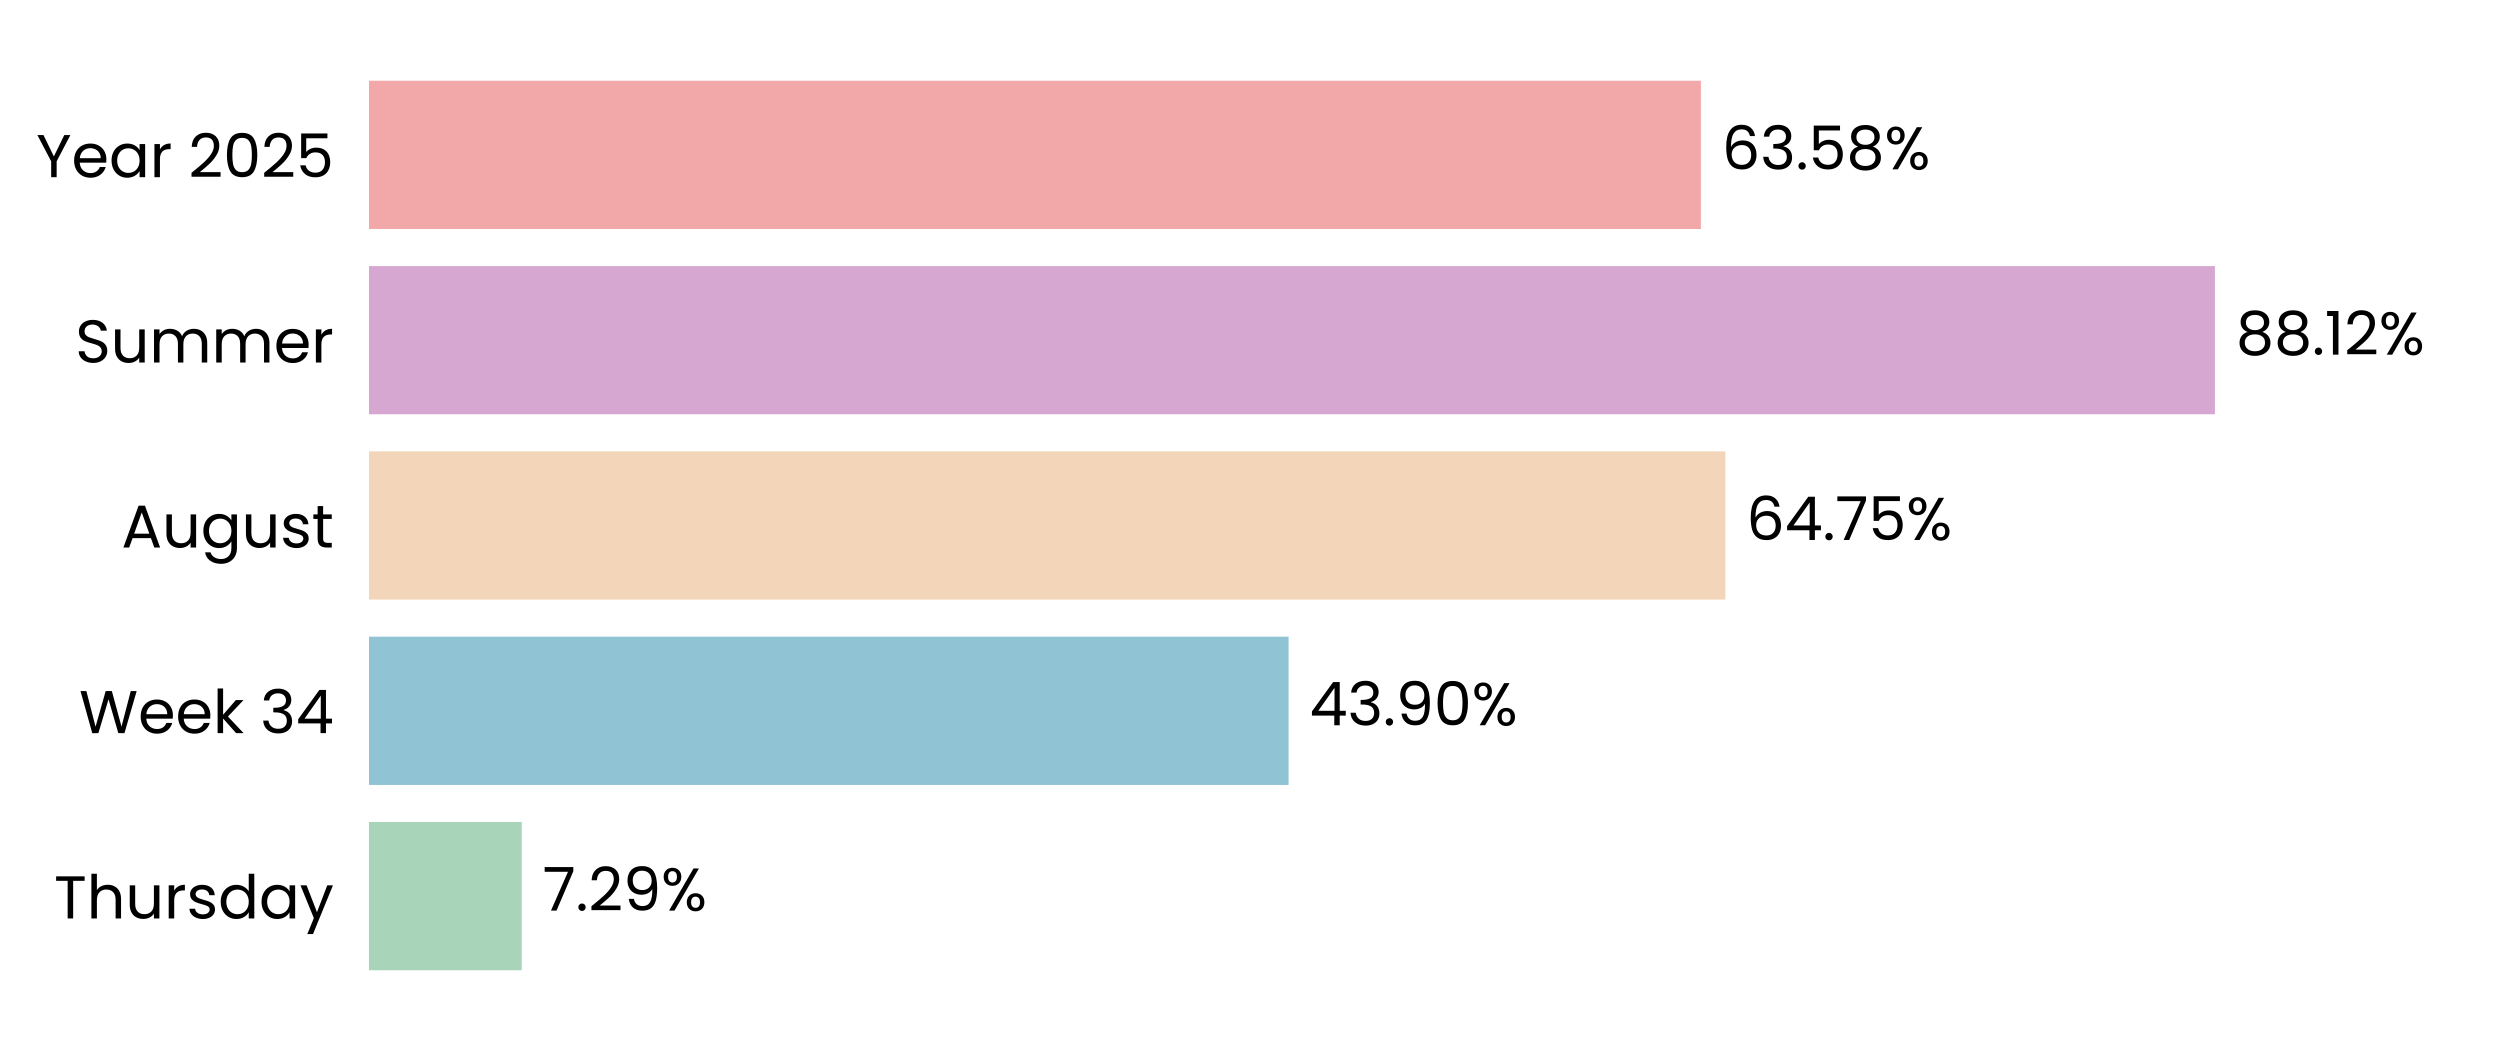
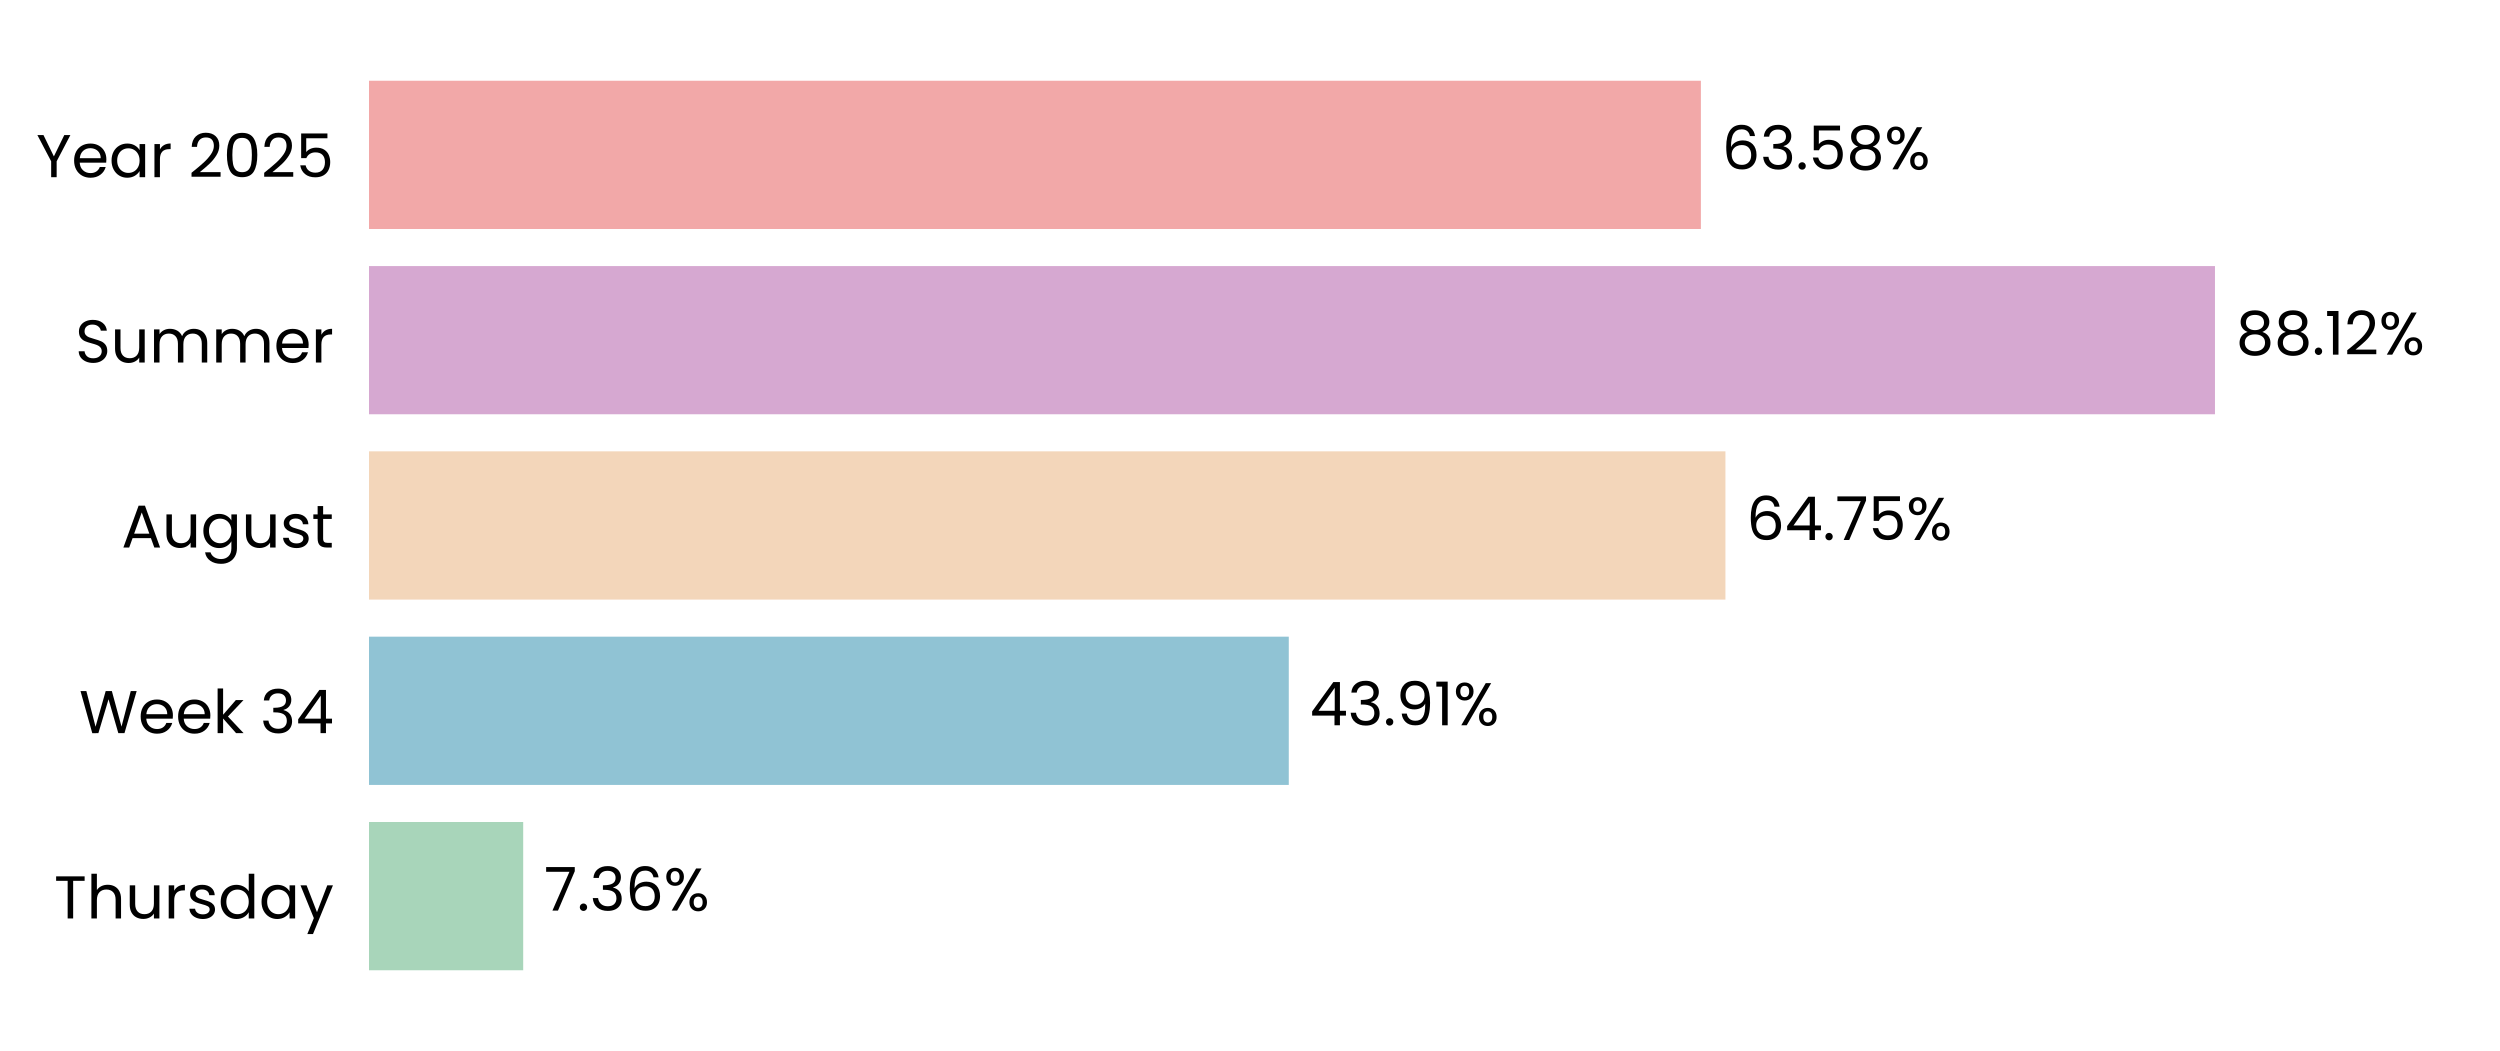
<svg xmlns="http://www.w3.org/2000/svg" xmlns:xlink="http://www.w3.org/1999/xlink" width="496.691pt" height="208.8pt" viewBox="0 0 496.691 208.8" version="1.1">
  <defs>
    <style type="text/css">*{stroke-linejoin: round; stroke-linecap: butt}</style>
  </defs>
  <g id="figure_1">
    <g id="patch_1">
      <path d="M 0 208.8  L 496.691 208.8  L 496.691 0  L 0 0  L 0 208.8  z " style="fill: none" />
    </g>
    <g id="axes_1">
      <g id="patch_2">
        <path d="M 73.311 201.6  L 489.491 201.6  L 489.491 7.2  L 73.311 7.2  L 73.311 201.6  z " style="fill: none" />
      </g>
      <g id="patch_3">
-         <path d="M 73.311 192.764  L 103.658 192.764  L 103.658 163.309  L 73.311 163.309  z " clip-path="url(#p67604dcd55)" style="fill: #a8d5ba" />
+         <path d="M 73.311 192.764  L 103.947 192.764  L 103.947 163.309  L 73.311 163.309  z " clip-path="url(#pfc410cb9c0)" style="fill: #a8d5ba" />
      </g>
      <g id="patch_4">
-         <path d="M 73.311 155.945  L 256.009 155.945  L 256.009 126.491  L 73.311 126.491  z " clip-path="url(#p67604dcd55)" style="fill: #90c3d4" />
+         <path d="M 73.311 155.945  L 256.051 155.945  L 256.051 126.491  L 73.311 126.491  z " clip-path="url(#pfc410cb9c0)" style="fill: #90c3d4" />
      </g>
      <g id="patch_5">
-         <path d="M 73.311 119.127  L 342.793 119.127  L 342.793 89.673  L 73.311 89.673  z " clip-path="url(#p67604dcd55)" style="fill: #f3d6ba" />
+         <path d="M 73.311 119.127  L 342.803 119.127  L 342.803 89.673  L 73.311 89.673  z " clip-path="url(#pfc410cb9c0)" style="fill: #f3d6ba" />
      </g>
      <g id="patch_6">
-         <path d="M 73.311 82.309  L 440.06 82.309  L 440.06 52.855  L 73.311 52.855  z " clip-path="url(#p67604dcd55)" style="fill: #d6a8d1" />
+         <path d="M 73.311 82.309  L 440.064 82.309  L 440.064 52.855  L 73.311 52.855  z " clip-path="url(#pfc410cb9c0)" style="fill: #d6a8d1" />
      </g>
      <g id="patch_7">
-         <path d="M 73.311 45.491  L 337.925 45.491  L 337.925 16.036  L 73.311 16.036  z " clip-path="url(#p67604dcd55)" style="fill: #f2a8a8" />
+         <path d="M 73.311 45.491  L 337.926 45.491  L 337.926 16.036  L 73.311 16.036  z " clip-path="url(#pfc410cb9c0)" style="fill: #f2a8a8" />
      </g>
      <g id="matplotlib.axis_1">
        <g id="ytick_1">
          <g id="text_1">
            <g transform="translate(10.74188 182.4764) scale(0.12 -0.12)">
              <defs>
                <path id="Poppins-Regular-54" d="M 3238 4461  L 3238 3987  L 2022 3987  L 2022 0  L 1440 0  L 1440 3987  L 218 3987  L 218 4461  L 3238 4461  z " transform="scale(0.015625)" />
                <path id="Poppins-Regular-68" d="M 2234 3571  Q 2630 3571 2950 3401  Q 3270 3232 3452 2893  Q 3635 2554 3635 2067  L 3635 0  L 3059 0  L 3059 1984  Q 3059 2509 2796 2787  Q 2534 3066 2080 3066  Q 1619 3066 1347 2778  Q 1075 2490 1075 1939  L 1075 0  L 493 0  L 493 4736  L 1075 4736  L 1075 3008  Q 1248 3277 1552 3424  Q 1856 3571 2234 3571  z " transform="scale(0.015625)" />
                <path id="Poppins-Regular-75" d="M 3603 3507  L 3603 0  L 3021 0  L 3021 518  Q 2854 250 2556 99  Q 2259 -51 1901 -51  Q 1491 -51 1164 118  Q 838 288 649 627  Q 461 966 461 1453  L 461 3507  L 1037 3507  L 1037 1530  Q 1037 1011 1299 732  Q 1562 454 2016 454  Q 2483 454 2752 742  Q 3021 1030 3021 1581  L 3021 3507  L 3603 3507  z " transform="scale(0.015625)" />
                <path id="Poppins-Regular-72" d="M 1075 2938  Q 1229 3238 1513 3404  Q 1798 3571 2208 3571  L 2208 2970  L 2054 2970  Q 1075 2970 1075 1907  L 1075 0  L 493 0  L 493 3507  L 1075 3507  L 1075 2938  z " transform="scale(0.015625)" />
                <path id="Poppins-Regular-73" d="M 1734 -58  Q 1331 -58 1011 80  Q 691 218 505 464  Q 320 710 301 1030  L 902 1030  Q 928 768 1149 601  Q 1370 435 1728 435  Q 2061 435 2253 582  Q 2445 730 2445 954  Q 2445 1184 2240 1296  Q 2035 1408 1606 1517  Q 1216 1619 969 1724  Q 723 1830 547 2038  Q 371 2246 371 2586  Q 371 2854 531 3078  Q 691 3302 985 3433  Q 1280 3565 1658 3565  Q 2240 3565 2598 3270  Q 2957 2976 2982 2464  L 2400 2464  Q 2381 2739 2179 2905  Q 1978 3072 1638 3072  Q 1325 3072 1139 2937  Q 954 2803 954 2586  Q 954 2413 1066 2301  Q 1178 2189 1347 2121  Q 1517 2054 1818 1971  Q 2195 1869 2432 1769  Q 2669 1670 2838 1472  Q 3008 1274 3014 954  Q 3014 666 2854 435  Q 2694 205 2403 73  Q 2112 -58 1734 -58  z " transform="scale(0.015625)" />
                <path id="Poppins-Regular-64" d="M 275 1766  Q 275 2304 492 2710  Q 710 3117 1091 3341  Q 1472 3565 1946 3565  Q 2355 3565 2707 3376  Q 3059 3187 3245 2880  L 3245 4736  L 3834 4736  L 3834 0  L 3245 0  L 3245 659  Q 3072 346 2733 144  Q 2394 -58 1939 -58  Q 1472 -58 1091 172  Q 710 403 492 819  Q 275 1235 275 1766  z M 3245 1760  Q 3245 2157 3085 2451  Q 2925 2746 2653 2902  Q 2381 3059 2054 3059  Q 1728 3059 1459 2905  Q 1190 2752 1030 2457  Q 870 2163 870 1766  Q 870 1363 1030 1065  Q 1190 768 1459 611  Q 1728 454 2054 454  Q 2381 454 2653 611  Q 2925 768 3085 1065  Q 3245 1363 3245 1760  z " transform="scale(0.015625)" />
                <path id="Poppins-Regular-61" d="M 275 1766  Q 275 2304 492 2710  Q 710 3117 1091 3341  Q 1472 3565 1939 3565  Q 2400 3565 2739 3366  Q 3078 3168 3245 2867  L 3245 3507  L 3834 3507  L 3834 0  L 3245 0  L 3245 653  Q 3072 346 2729 144  Q 2387 -58 1933 -58  Q 1466 -58 1088 172  Q 710 403 492 819  Q 275 1235 275 1766  z M 3245 1760  Q 3245 2157 3085 2451  Q 2925 2746 2653 2902  Q 2381 3059 2054 3059  Q 1728 3059 1459 2905  Q 1190 2752 1030 2457  Q 870 2163 870 1766  Q 870 1363 1030 1065  Q 1190 768 1459 611  Q 1728 454 2054 454  Q 2381 454 2653 611  Q 2925 768 3085 1065  Q 3245 1363 3245 1760  z " transform="scale(0.015625)" />
                <path id="Poppins-Regular-79" d="M 3514 3507  L 1402 -1651  L 800 -1651  L 1491 38  L 77 3507  L 723 3507  L 1824 666  L 2912 3507  L 3514 3507  z " transform="scale(0.015625)" />
              </defs>
              <use xlink:href="#Poppins-Regular-54" />
              <use xlink:href="#Poppins-Regular-68" transform="translate(54.09999 0)" />
              <use xlink:href="#Poppins-Regular-75" transform="translate(118.1 0)" />
              <use xlink:href="#Poppins-Regular-72" transform="translate(182.1 0)" />
              <use xlink:href="#Poppins-Regular-73" transform="translate(219.3999 0)" />
              <use xlink:href="#Poppins-Regular-64" transform="translate(271.5999 0)" />
              <use xlink:href="#Poppins-Regular-61" transform="translate(339.1999 0)" />
              <use xlink:href="#Poppins-Regular-79" transform="translate(406.7999 0)" />
            </g>
          </g>
        </g>
        <g id="ytick_2">
          <g id="text_2">
            <g transform="translate(15.71813 145.6582) scale(0.12 -0.12)">
              <defs>
                <path id="Poppins-Regular-57" d="M 6099 4461  L 4806 0  L 4154 0  L 3117 3590  L 2042 0  L 1395 -6  L 147 4461  L 768 4461  L 1741 678  L 2816 4461  L 3469 4461  L 4493 691  L 5472 4461  L 6099 4461  z " transform="scale(0.015625)" />
                <path id="Poppins-Regular-65" d="M 3693 1888  Q 3693 1722 3674 1536  L 870 1536  Q 902 1018 1225 726  Q 1549 435 2010 435  Q 2387 435 2640 611  Q 2893 787 2995 1082  L 3622 1082  Q 3482 576 3059 259  Q 2637 -58 2010 -58  Q 1510 -58 1116 166  Q 723 390 499 803  Q 275 1216 275 1760  Q 275 2304 492 2713  Q 710 3123 1104 3344  Q 1498 3565 2010 3565  Q 2509 3565 2893 3347  Q 3277 3130 3485 2749  Q 3693 2368 3693 1888  z M 3091 2010  Q 3091 2342 2944 2582  Q 2797 2822 2544 2947  Q 2291 3072 1984 3072  Q 1542 3072 1232 2790  Q 922 2509 877 2010  L 3091 2010  z " transform="scale(0.015625)" />
                <path id="Poppins-Regular-6b" d="M 2451 0  L 1075 1549  L 1075 0  L 493 0  L 493 4736  L 1075 4736  L 1075 1952  L 2426 3507  L 3238 3507  L 1587 1760  L 3245 0  L 2451 0  z " transform="scale(0.015625)" />
                <path id="Poppins-Regular-20" transform="scale(0.015625)" />
                <path id="Poppins-Regular-33" d="M 384 3462  Q 429 4051 838 4384  Q 1248 4717 1901 4717  Q 2336 4717 2653 4560  Q 2970 4403 3133 4134  Q 3296 3866 3296 3526  Q 3296 3130 3069 2842  Q 2842 2554 2477 2470  L 2477 2438  Q 2893 2336 3136 2035  Q 3379 1734 3379 1248  Q 3379 883 3212 592  Q 3046 301 2713 134  Q 2381 -32 1914 -32  Q 1235 -32 800 323  Q 365 678 314 1331  L 877 1331  Q 922 947 1190 704  Q 1459 461 1907 461  Q 2355 461 2588 694  Q 2822 928 2822 1299  Q 2822 1779 2502 1990  Q 2182 2202 1536 2202  L 1389 2202  L 1389 2688  L 1542 2688  Q 2131 2694 2432 2883  Q 2733 3072 2733 3469  Q 2733 3808 2512 4013  Q 2291 4218 1882 4218  Q 1485 4218 1241 4013  Q 998 3808 954 3462  L 384 3462  z " transform="scale(0.015625)" />
                <path id="Poppins-Regular-34" d="M 256 1030  L 256 1472  L 2502 4582  L 3200 4582  L 3200 1536  L 3840 1536  L 3840 1030  L 3200 1030  L 3200 0  L 2624 0  L 2624 1030  L 256 1030  z M 2650 3974  L 928 1536  L 2650 1536  L 2650 3974  z " transform="scale(0.015625)" />
              </defs>
              <use xlink:href="#Poppins-Regular-57" />
              <use xlink:href="#Poppins-Regular-65" transform="translate(97.59999 0)" />
              <use xlink:href="#Poppins-Regular-65" transform="translate(159.6 0)" />
              <use xlink:href="#Poppins-Regular-6b" transform="translate(221.6 0)" />
              <use xlink:href="#Poppins-Regular-20" transform="translate(273.0999 0)" />
              <use xlink:href="#Poppins-Regular-33" transform="translate(299.7999 0)" />
              <use xlink:href="#Poppins-Regular-34" transform="translate(358.6999 0)" />
            </g>
          </g>
        </g>
        <g id="ytick_3">
          <g id="text_3">
            <g transform="translate(24.11812 108.78) scale(0.12 -0.12)">
              <defs>
                <path id="Poppins-Regular-41" d="M 3130 992  L 1184 992  L 826 0  L 211 0  L 1824 4435  L 2496 4435  L 4102 0  L 3488 0  L 3130 992  z M 2963 1466  L 2157 3718  L 1350 1466  L 2963 1466  z " transform="scale(0.015625)" />
                <path id="Poppins-Regular-67" d="M 1939 3565  Q 2394 3565 2736 3366  Q 3078 3168 3245 2867  L 3245 3507  L 3834 3507  L 3834 -77  Q 3834 -557 3629 -931  Q 3424 -1306 3043 -1517  Q 2662 -1728 2157 -1728  Q 1466 -1728 1005 -1401  Q 544 -1075 461 -512  L 1037 -512  Q 1133 -832 1433 -1027  Q 1734 -1222 2157 -1222  Q 2637 -1222 2941 -921  Q 3245 -621 3245 -77  L 3245 659  Q 3072 352 2733 147  Q 2394 -58 1939 -58  Q 1472 -58 1091 172  Q 710 403 492 819  Q 275 1235 275 1766  Q 275 2304 492 2710  Q 710 3117 1091 3341  Q 1472 3565 1939 3565  z M 3245 1760  Q 3245 2157 3085 2451  Q 2925 2746 2653 2902  Q 2381 3059 2054 3059  Q 1728 3059 1459 2905  Q 1190 2752 1030 2457  Q 870 2163 870 1766  Q 870 1363 1030 1065  Q 1190 768 1459 611  Q 1728 454 2054 454  Q 2381 454 2653 611  Q 2925 768 3085 1065  Q 3245 1363 3245 1760  z " transform="scale(0.015625)" />
                <path id="Poppins-Regular-74" d="M 1203 3027  L 1203 960  Q 1203 704 1312 598  Q 1421 493 1690 493  L 2118 493  L 2118 0  L 1594 0  Q 1107 0 864 224  Q 621 448 621 960  L 621 3027  L 166 3027  L 166 3507  L 621 3507  L 621 4390  L 1203 4390  L 1203 3507  L 2118 3507  L 2118 3027  L 1203 3027  z " transform="scale(0.015625)" />
              </defs>
              <use xlink:href="#Poppins-Regular-41" />
              <use xlink:href="#Poppins-Regular-75" transform="translate(67.39999 0)" />
              <use xlink:href="#Poppins-Regular-67" transform="translate(131.4 0)" />
              <use xlink:href="#Poppins-Regular-75" transform="translate(199 0)" />
              <use xlink:href="#Poppins-Regular-73" transform="translate(263 0)" />
              <use xlink:href="#Poppins-Regular-74" transform="translate(315.2 0)" />
            </g>
          </g>
        </g>
        <g id="ytick_4">
          <g id="text_4">
            <g transform="translate(14.95125 72.02182) scale(0.12 -0.12)">
              <defs>
                <path id="Poppins-Regular-53" d="M 1907 -45  Q 1466 -45 1117 112  Q 768 269 569 547  Q 371 826 365 1190  L 986 1190  Q 1018 877 1245 662  Q 1472 448 1907 448  Q 2323 448 2563 656  Q 2803 864 2803 1190  Q 2803 1446 2662 1606  Q 2522 1766 2310 1849  Q 2099 1933 1741 2029  Q 1299 2144 1033 2259  Q 768 2374 579 2620  Q 390 2867 390 3283  Q 390 3648 576 3929  Q 762 4211 1098 4364  Q 1434 4518 1869 4518  Q 2496 4518 2896 4204  Q 3296 3891 3347 3373  L 2707 3373  Q 2675 3629 2438 3824  Q 2202 4019 1811 4019  Q 1446 4019 1216 3830  Q 986 3642 986 3302  Q 986 3059 1123 2905  Q 1261 2752 1462 2672  Q 1664 2592 2029 2490  Q 2470 2368 2739 2249  Q 3008 2131 3200 1884  Q 3392 1638 3392 1216  Q 3392 890 3219 602  Q 3046 314 2707 134  Q 2368 -45 1907 -45  z " transform="scale(0.015625)" />
                <path id="Poppins-Regular-6d" d="M 4710 3571  Q 5120 3571 5440 3401  Q 5760 3232 5945 2893  Q 6131 2554 6131 2067  L 6131 0  L 5555 0  L 5555 1984  Q 5555 2509 5296 2787  Q 5037 3066 4595 3066  Q 4141 3066 3872 2774  Q 3603 2483 3603 1933  L 3603 0  L 3027 0  L 3027 1984  Q 3027 2509 2768 2787  Q 2509 3066 2067 3066  Q 1613 3066 1344 2774  Q 1075 2483 1075 1933  L 1075 0  L 493 0  L 493 3507  L 1075 3507  L 1075 3002  Q 1248 3277 1539 3424  Q 1830 3571 2182 3571  Q 2624 3571 2963 3372  Q 3302 3174 3469 2790  Q 3616 3162 3955 3366  Q 4294 3571 4710 3571  z " transform="scale(0.015625)" />
              </defs>
              <use xlink:href="#Poppins-Regular-53" />
              <use xlink:href="#Poppins-Regular-75" transform="translate(58.7 0)" />
              <use xlink:href="#Poppins-Regular-6d" transform="translate(122.7 0)" />
              <use xlink:href="#Poppins-Regular-6d" transform="translate(225.7 0)" />
              <use xlink:href="#Poppins-Regular-65" transform="translate(328.7 0)" />
              <use xlink:href="#Poppins-Regular-72" transform="translate(390.6999 0)" />
            </g>
          </g>
        </g>
        <g id="ytick_5">
          <g id="text_5">
            <g transform="translate(7.2 35.20364) scale(0.12 -0.12)">
              <defs>
                <path id="Poppins-Regular-59" d="M 3616 4461  L 2163 1683  L 2163 0  L 1581 0  L 1581 1683  L 122 4461  L 768 4461  L 1869 2202  L 2970 4461  L 3616 4461  z " transform="scale(0.015625)" />
                <path id="Poppins-Regular-32" d="M 326 467  Q 1139 1120 1600 1539  Q 2061 1958 2377 2416  Q 2694 2874 2694 3315  Q 2694 3731 2492 3971  Q 2291 4211 1843 4211  Q 1408 4211 1168 3939  Q 928 3667 909 3213  L 346 3213  Q 371 3930 780 4320  Q 1190 4710 1837 4710  Q 2496 4710 2883 4345  Q 3270 3981 3270 3341  Q 3270 2810 2953 2307  Q 2637 1805 2233 1424  Q 1830 1043 1203 538  L 3405 538  L 3405 51  L 326 51  L 326 467  z " transform="scale(0.015625)" />
                <path id="Poppins-Regular-30" d="M 397 2362  Q 397 3462 755 4080  Q 1114 4698 2010 4698  Q 2899 4698 3257 4080  Q 3616 3462 3616 2362  Q 3616 1242 3257 621  Q 2899 0 2010 0  Q 1114 0 755 621  Q 397 1242 397 2362  z M 3040 2362  Q 3040 2918 2966 3305  Q 2893 3693 2665 3929  Q 2438 4166 2010 4166  Q 1574 4166 1347 3929  Q 1120 3693 1046 3305  Q 973 2918 973 2362  Q 973 1786 1046 1395  Q 1120 1005 1347 768  Q 1574 531 2010 531  Q 2438 531 2665 768  Q 2893 1005 2966 1395  Q 3040 1786 3040 2362  z " transform="scale(0.015625)" />
                <path id="Poppins-Regular-35" d="M 3347 4122  L 1101 4122  L 1101 2662  Q 1248 2867 1536 2998  Q 1824 3130 2157 3130  Q 2688 3130 3021 2909  Q 3354 2688 3498 2339  Q 3642 1990 3642 1600  Q 3642 1139 3469 774  Q 3296 410 2941 198  Q 2586 -13 2061 -13  Q 1389 -13 973 332  Q 557 678 467 1254  L 1037 1254  Q 1120 890 1389 685  Q 1658 480 2067 480  Q 2573 480 2829 784  Q 3085 1088 3085 1587  Q 3085 2086 2829 2358  Q 2573 2630 2074 2630  Q 1734 2630 1481 2467  Q 1229 2304 1114 2022  L 563 2022  L 563 4634  L 3347 4634  L 3347 4122  z " transform="scale(0.015625)" />
              </defs>
              <use xlink:href="#Poppins-Regular-59" />
              <use xlink:href="#Poppins-Regular-65" transform="translate(58.39999 0)" />
              <use xlink:href="#Poppins-Regular-61" transform="translate(120.4 0)" />
              <use xlink:href="#Poppins-Regular-72" transform="translate(188 0)" />
              <use xlink:href="#Poppins-Regular-20" transform="translate(225.3 0)" />
              <use xlink:href="#Poppins-Regular-32" transform="translate(252 0)" />
              <use xlink:href="#Poppins-Regular-30" transform="translate(309.4999 0)" />
              <use xlink:href="#Poppins-Regular-32" transform="translate(372.2999 0)" />
              <use xlink:href="#Poppins-Regular-35" transform="translate(429.7999 0)" />
            </g>
          </g>
        </g>
      </g>
      <g id="text_6">
-         <g transform="translate(107.8195 180.9164) scale(0.12 -0.12)">
+         <g transform="translate(108.1085 180.9164) scale(0.12 -0.12)">
          <defs>
            <path id="Poppins-Regular-37" d="M 3245 4173  L 1466 0  L 877 0  L 2682 4115  L 211 4115  L 211 4614  L 3245 4614  L 3245 4173  z " transform="scale(0.015625)" />
            <path id="Poppins-Regular-2e" d="M 678 -38  Q 512 -38 397 77  Q 282 192 282 358  Q 282 525 397 640  Q 512 755 678 755  Q 838 755 950 640  Q 1062 525 1062 358  Q 1062 192 950 77  Q 838 -38 678 -38  z " transform="scale(0.015625)" />
-             <path id="Poppins-Regular-39" d="M 1146 1242  Q 1210 877 1443 678  Q 1677 480 2074 480  Q 2605 480 2857 896  Q 3110 1312 3098 2298  Q 2963 2010 2649 1846  Q 2336 1683 1952 1683  Q 1523 1683 1187 1859  Q 851 2035 659 2374  Q 467 2714 467 3194  Q 467 3878 864 4297  Q 1261 4717 1990 4717  Q 2886 4717 3248 4134  Q 3610 3552 3610 2400  Q 3610 1594 3466 1069  Q 3322 544 2979 269  Q 2637 -6 2042 -6  Q 1389 -6 1024 346  Q 659 698 608 1242  L 1146 1242  z M 2048 2176  Q 2477 2176 2752 2441  Q 3027 2707 3027 3162  Q 3027 3642 2758 3936  Q 2490 4230 2003 4230  Q 1555 4230 1289 3948  Q 1024 3667 1024 3206  Q 1024 2739 1286 2457  Q 1549 2176 2048 2176  z " transform="scale(0.015625)" />
+             <path id="Poppins-Regular-36" d="M 2976 3526  Q 2835 4237 2099 4237  Q 1530 4237 1248 3798  Q 966 3360 973 2355  Q 1120 2688 1462 2877  Q 1805 3066 2227 3066  Q 2886 3066 3280 2656  Q 3674 2246 3674 1523  Q 3674 1088 3504 742  Q 3334 397 2992 192  Q 2650 -13 2163 -13  Q 1504 -13 1133 281  Q 762 576 614 1094  Q 467 1613 467 2374  Q 467 4723 2106 4723  Q 2733 4723 3091 4384  Q 3450 4045 3514 3526  L 2976 3526  z M 2106 2573  Q 1830 2573 1587 2461  Q 1344 2349 1193 2121  Q 1043 1894 1043 1568  Q 1043 1082 1324 778  Q 1606 474 2131 474  Q 2579 474 2844 752  Q 3110 1030 3110 1504  Q 3110 2003 2854 2288  Q 2598 2573 2106 2573  z " transform="scale(0.015625)" />
            <path id="Poppins-Regular-25" d="M 269 3584  Q 269 4019 531 4278  Q 794 4538 1203 4538  Q 1613 4538 1875 4278  Q 2138 4019 2138 3584  Q 2138 3142 1875 2883  Q 1613 2624 1203 2624  Q 794 2624 531 2883  Q 269 3142 269 3584  z M 4006 4467  L 1414 0  L 838 0  L 3430 4467  L 4006 4467  z M 1203 4179  Q 986 4179 861 4028  Q 736 3878 736 3584  Q 736 3290 861 3136  Q 986 2982 1203 2982  Q 1421 2982 1549 3139  Q 1677 3296 1677 3584  Q 1677 3878 1549 4028  Q 1421 4179 1203 4179  z M 2720 883  Q 2720 1325 2982 1584  Q 3245 1843 3654 1843  Q 4064 1843 4323 1584  Q 4582 1325 4582 883  Q 4582 448 4323 185  Q 4064 -77 3654 -77  Q 3245 -77 2982 182  Q 2720 442 2720 883  z M 3648 1478  Q 3430 1478 3302 1328  Q 3174 1178 3174 883  Q 3174 595 3302 444  Q 3430 294 3648 294  Q 3866 294 3994 444  Q 4122 595 4122 883  Q 4122 1178 3994 1328  Q 3866 1478 3648 1478  z " transform="scale(0.015625)" />
          </defs>
          <use xlink:href="#Poppins-Regular-37" />
          <use xlink:href="#Poppins-Regular-2e" transform="translate(54.59999 0)" />
-           <use xlink:href="#Poppins-Regular-32" transform="translate(75.59998 0)" />
-           <use xlink:href="#Poppins-Regular-39" transform="translate(133.1 0)" />
-           <use xlink:href="#Poppins-Regular-25" transform="translate(196.0999 0)" />
+           <use xlink:href="#Poppins-Regular-33" transform="translate(75.59998 0)" />
+           <use xlink:href="#Poppins-Regular-36" transform="translate(134.5 0)" />
+           <use xlink:href="#Poppins-Regular-25" transform="translate(198 0)" />
        </g>
      </g>
      <g id="text_7">
-         <g transform="translate(260.1711 144.0982) scale(0.12 -0.12)">
+         <g transform="translate(260.2124 144.0982) scale(0.12 -0.12)">
+           <defs>
+             <path id="Poppins-Regular-39" d="M 1146 1242  Q 1210 877 1443 678  Q 1677 480 2074 480  Q 2605 480 2857 896  Q 3110 1312 3098 2298  Q 2963 2010 2649 1846  Q 2336 1683 1952 1683  Q 1523 1683 1187 1859  Q 851 2035 659 2374  Q 467 2714 467 3194  Q 467 3878 864 4297  Q 1261 4717 1990 4717  Q 2886 4717 3248 4134  Q 3610 3552 3610 2400  Q 3610 1594 3466 1069  Q 3322 544 2979 269  Q 2637 -6 2042 -6  Q 1389 -6 1024 346  Q 659 698 608 1242  L 1146 1242  z M 2048 2176  Q 2477 2176 2752 2441  Q 3027 2707 3027 3162  Q 3027 3642 2758 3936  Q 2490 4230 2003 4230  Q 1555 4230 1289 3948  Q 1024 3667 1024 3206  Q 1024 2739 1286 2457  Q 1549 2176 2048 2176  z " transform="scale(0.015625)" />
+             <path id="Poppins-Regular-31" d="M 243 4096  L 243 4627  L 1446 4627  L 1446 0  L 858 0  L 858 4096  L 243 4096  z " transform="scale(0.015625)" />
+           </defs>
          <use xlink:href="#Poppins-Regular-34" />
          <use xlink:href="#Poppins-Regular-33" transform="translate(62.89999 0)" />
          <use xlink:href="#Poppins-Regular-2e" transform="translate(121.8 0)" />
          <use xlink:href="#Poppins-Regular-39" transform="translate(142.8 0)" />
-           <use xlink:href="#Poppins-Regular-30" transform="translate(205.8 0)" />
-           <use xlink:href="#Poppins-Regular-25" transform="translate(268.5999 0)" />
+           <use xlink:href="#Poppins-Regular-31" transform="translate(205.8 0)" />
+           <use xlink:href="#Poppins-Regular-25" transform="translate(237.7999 0)" />
        </g>
      </g>
      <g id="text_8">
-         <g transform="translate(346.9552 107.28) scale(0.12 -0.12)">
-           <defs>
-             <path id="Poppins-Regular-36" d="M 2976 3526  Q 2835 4237 2099 4237  Q 1530 4237 1248 3798  Q 966 3360 973 2355  Q 1120 2688 1462 2877  Q 1805 3066 2227 3066  Q 2886 3066 3280 2656  Q 3674 2246 3674 1523  Q 3674 1088 3504 742  Q 3334 397 2992 192  Q 2650 -13 2163 -13  Q 1504 -13 1133 281  Q 762 576 614 1094  Q 467 1613 467 2374  Q 467 4723 2106 4723  Q 2733 4723 3091 4384  Q 3450 4045 3514 3526  L 2976 3526  z M 2106 2573  Q 1830 2573 1587 2461  Q 1344 2349 1193 2121  Q 1043 1894 1043 1568  Q 1043 1082 1324 778  Q 1606 474 2131 474  Q 2579 474 2844 752  Q 3110 1030 3110 1504  Q 3110 2003 2854 2288  Q 2598 2573 2106 2573  z " transform="scale(0.015625)" />
-           </defs>
+         <g transform="translate(346.9645 107.28) scale(0.12 -0.12)">
          <use xlink:href="#Poppins-Regular-36" />
          <use xlink:href="#Poppins-Regular-34" transform="translate(63.49999 0)" />
          <use xlink:href="#Poppins-Regular-2e" transform="translate(126.4 0)" />
          <use xlink:href="#Poppins-Regular-37" transform="translate(147.4 0)" />
          <use xlink:href="#Poppins-Regular-35" transform="translate(202 0)" />
          <use xlink:href="#Poppins-Regular-25" transform="translate(264.7999 0)" />
        </g>
      </g>
      <g id="text_9">
-         <g transform="translate(444.2223 70.46182) scale(0.12 -0.12)">
+         <g transform="translate(444.2254 70.46182) scale(0.12 -0.12)">
          <defs>
            <path id="Poppins-Regular-38" d="M 1242 2406  Q 883 2547 691 2816  Q 499 3085 499 3469  Q 499 3814 672 4092  Q 845 4371 1187 4534  Q 1530 4698 2016 4698  Q 2502 4698 2844 4534  Q 3187 4371 3363 4092  Q 3539 3814 3539 3469  Q 3539 3098 3340 2819  Q 3142 2541 2797 2406  Q 3194 2285 3427 1981  Q 3661 1677 3661 1248  Q 3661 832 3456 521  Q 3251 211 2876 41  Q 2502 -128 2016 -128  Q 1530 -128 1162 41  Q 794 211 589 521  Q 384 832 384 1248  Q 384 1677 614 1984  Q 845 2291 1242 2406  z M 2976 3398  Q 2976 3789 2720 4000  Q 2464 4211 2016 4211  Q 1574 4211 1318 4000  Q 1062 3789 1062 3392  Q 1062 3034 1328 2816  Q 1594 2598 2016 2598  Q 2445 2598 2710 2819  Q 2976 3040 2976 3398  z M 2016 2150  Q 1542 2150 1241 1929  Q 941 1709 941 1267  Q 941 858 1232 608  Q 1523 358 2016 358  Q 2509 358 2797 608  Q 3085 858 3085 1267  Q 3085 1696 2790 1923  Q 2496 2150 2016 2150  z " transform="scale(0.015625)" />
-             <path id="Poppins-Regular-31" d="M 243 4096  L 243 4627  L 1446 4627  L 1446 0  L 858 0  L 858 4096  L 243 4096  z " transform="scale(0.015625)" />
          </defs>
          <use xlink:href="#Poppins-Regular-38" />
          <use xlink:href="#Poppins-Regular-38" transform="translate(63.09999 0)" />
          <use xlink:href="#Poppins-Regular-2e" transform="translate(126.2 0)" />
          <use xlink:href="#Poppins-Regular-31" transform="translate(147.2 0)" />
          <use xlink:href="#Poppins-Regular-32" transform="translate(179.2 0)" />
          <use xlink:href="#Poppins-Regular-25" transform="translate(236.6999 0)" />
        </g>
      </g>
      <g id="text_10">
-         <g transform="translate(342.087 33.64364) scale(0.12 -0.12)">
+         <g transform="translate(342.0878 33.64364) scale(0.12 -0.12)">
          <use xlink:href="#Poppins-Regular-36" />
          <use xlink:href="#Poppins-Regular-33" transform="translate(63.49999 0)" />
          <use xlink:href="#Poppins-Regular-2e" transform="translate(122.4 0)" />
          <use xlink:href="#Poppins-Regular-35" transform="translate(143.4 0)" />
          <use xlink:href="#Poppins-Regular-38" transform="translate(206.2 0)" />
          <use xlink:href="#Poppins-Regular-25" transform="translate(269.2999 0)" />
        </g>
      </g>
    </g>
  </g>
  <defs>
-     <clipPath id="p67604dcd55">
+     <clipPath id="pfc410cb9c0">
      <rect x="73.311" y="7.2" width="416.18" height="194.4" />
    </clipPath>
  </defs>
</svg>
